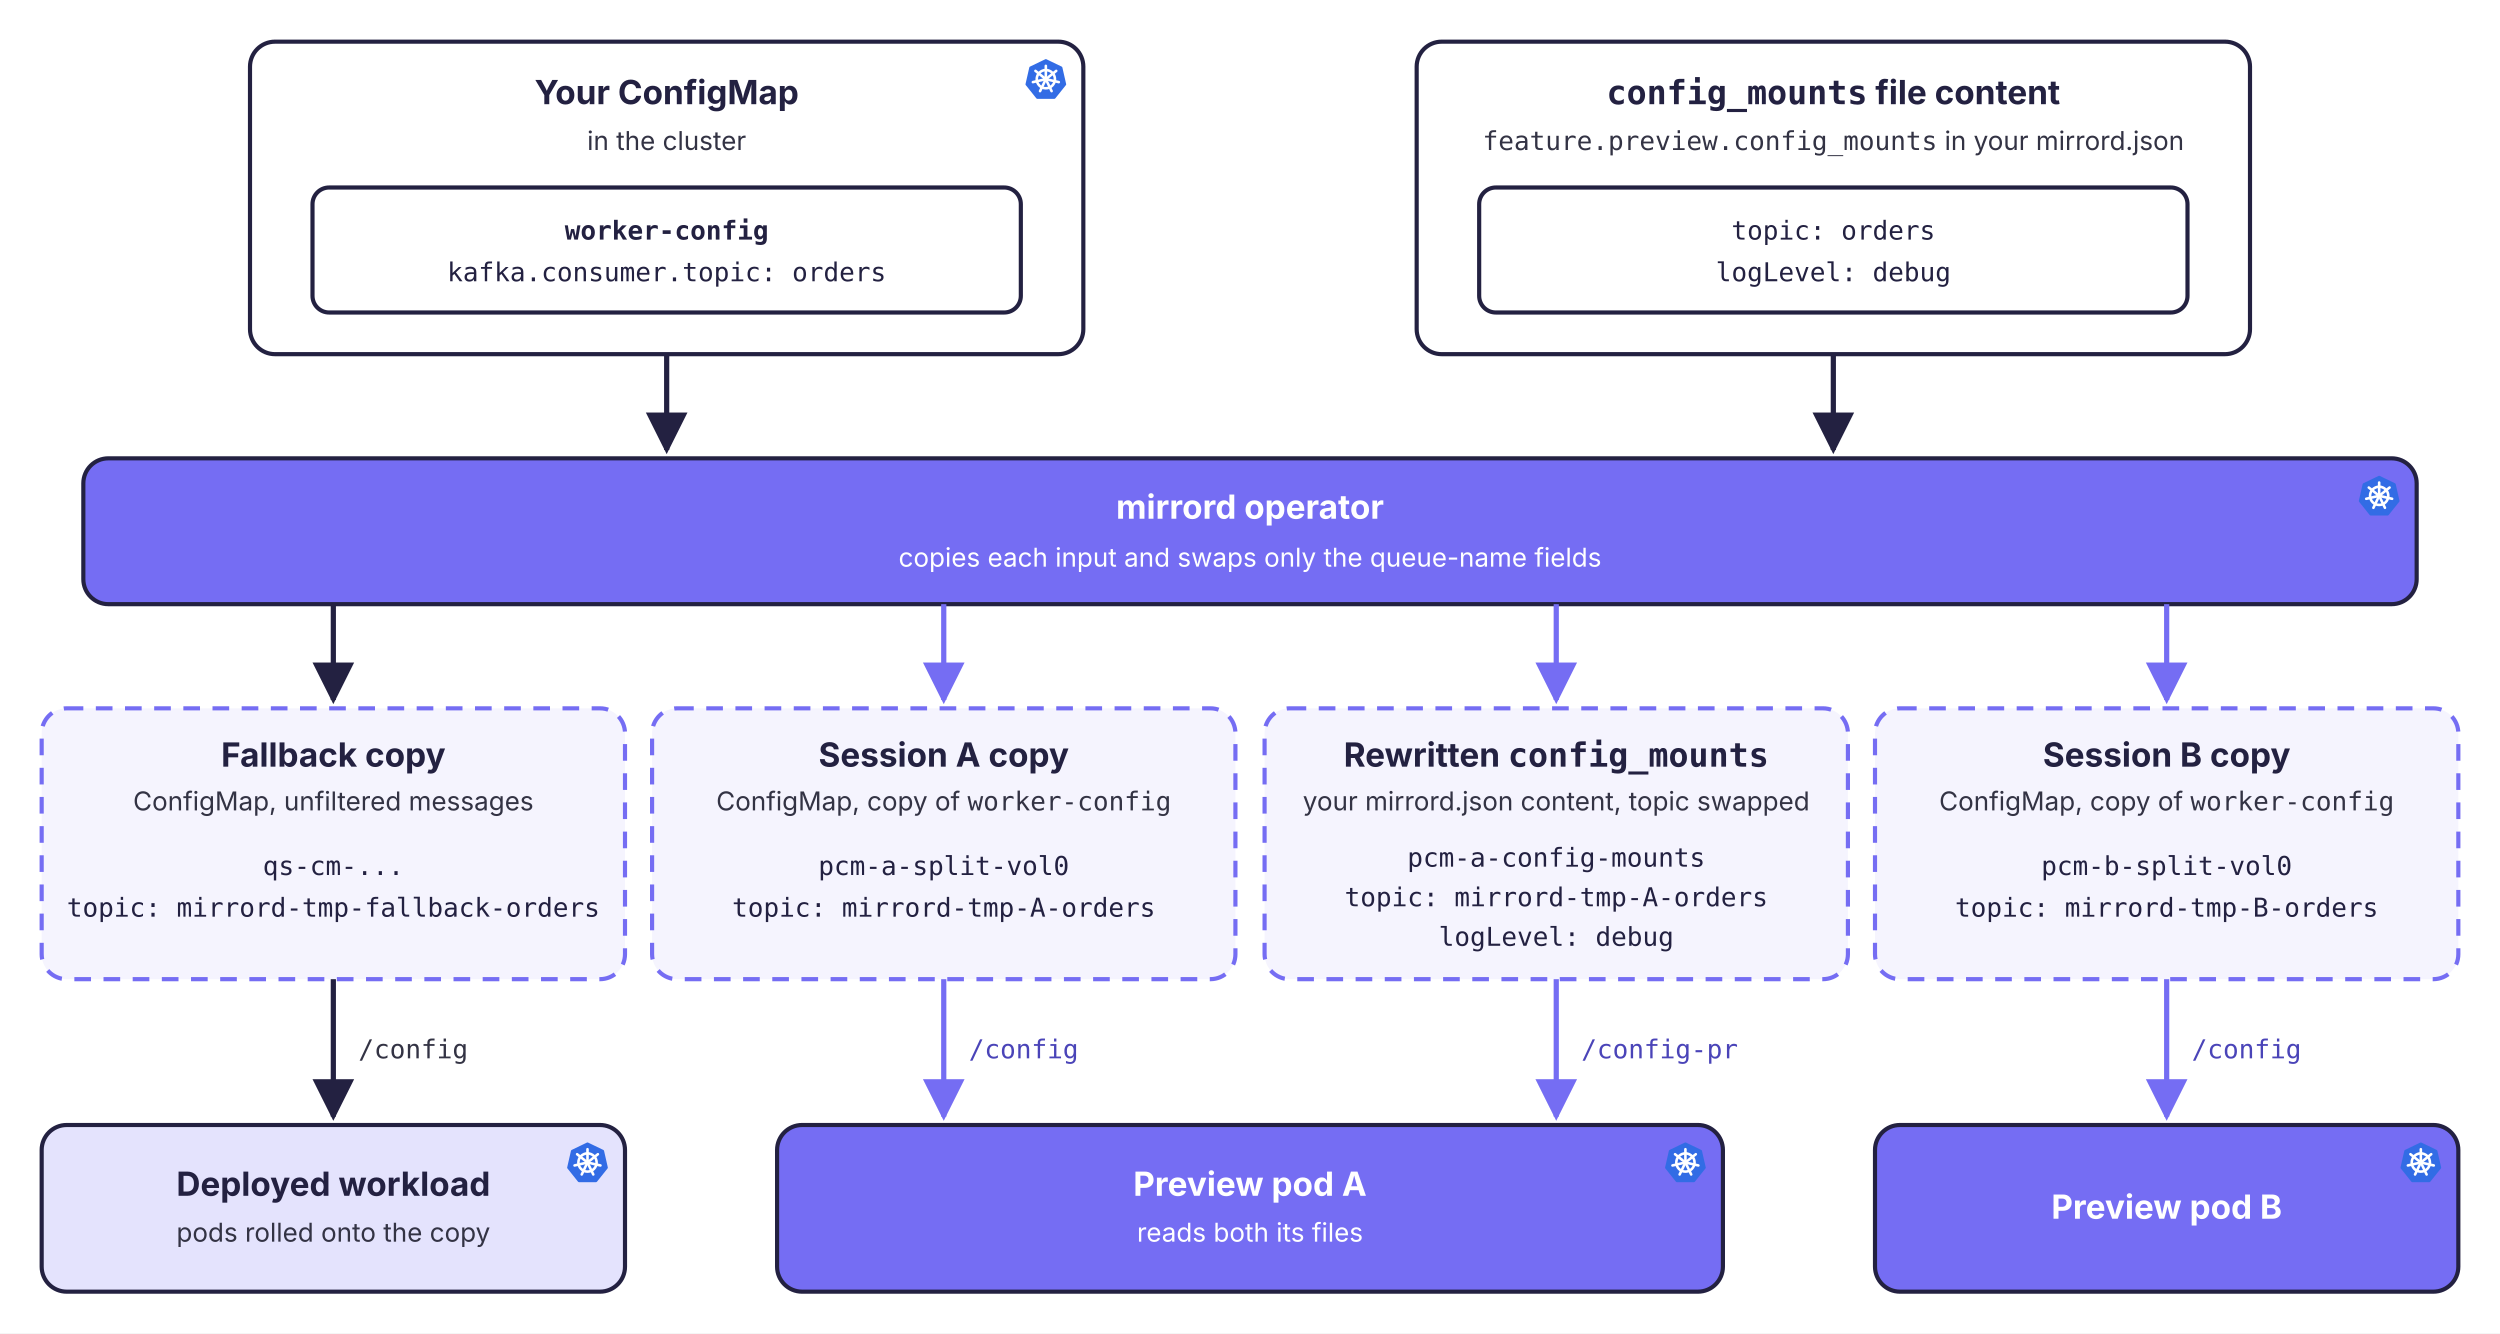
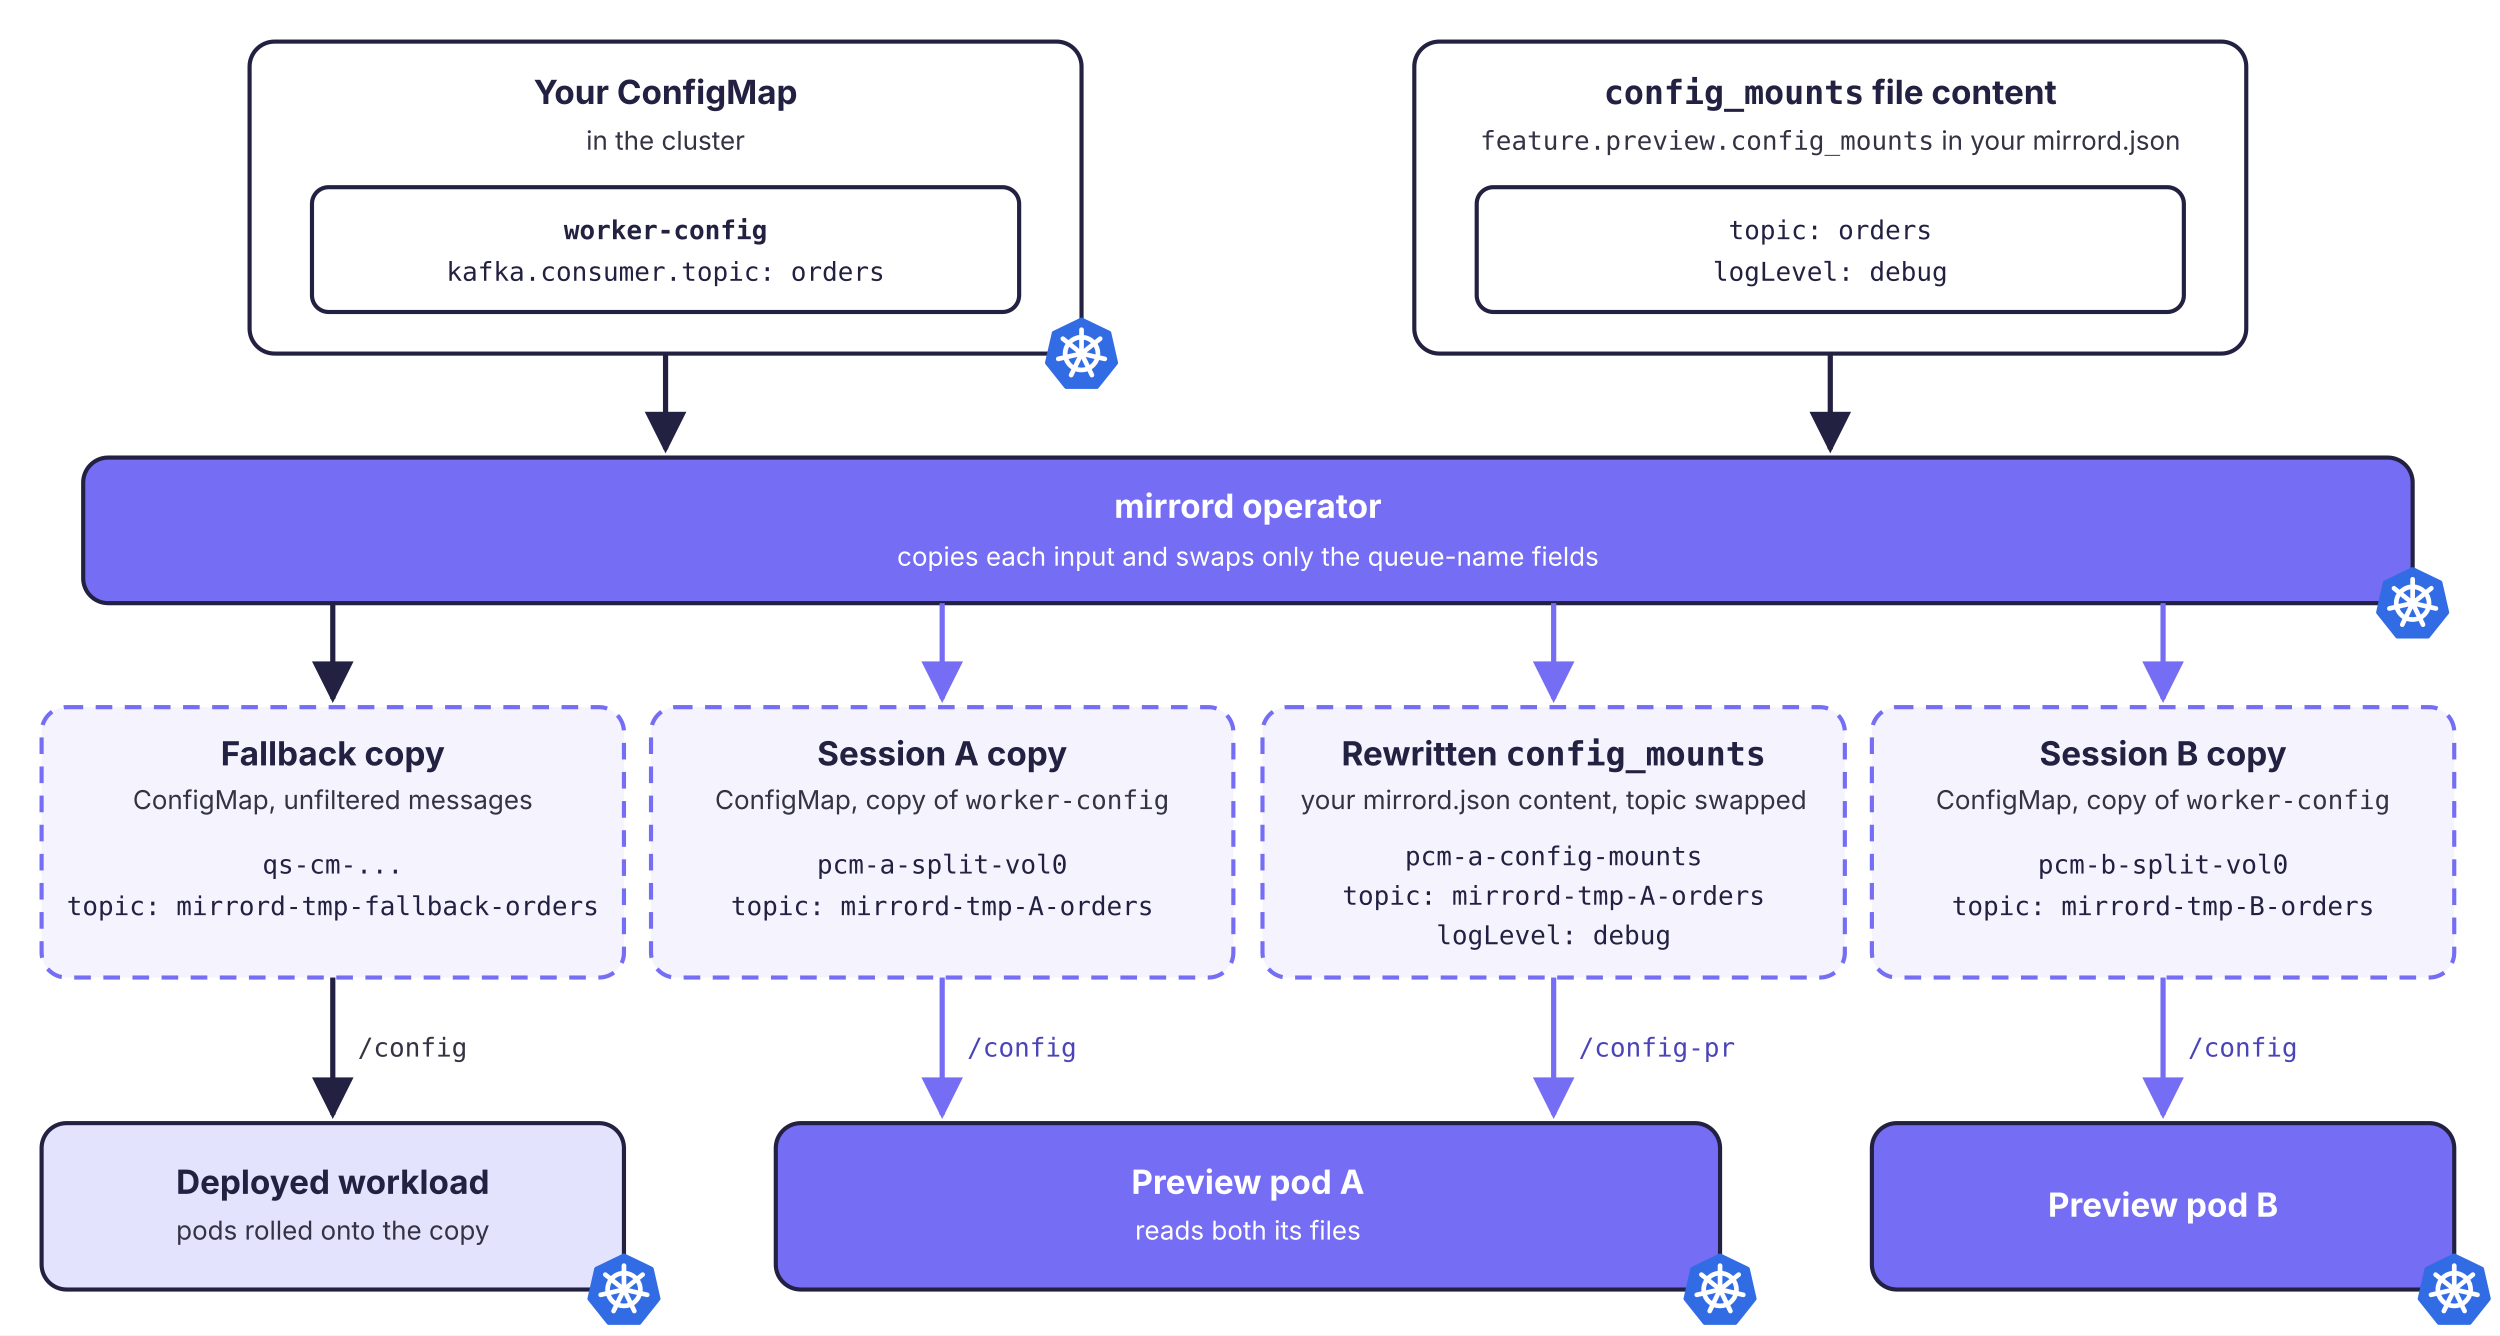
- <svg xmlns="http://www.w3.org/2000/svg" viewBox="0 0 1200 640" width="1200" height="640" font-family="Inter, Helvetica, Arial, sans-serif" role="img" aria-labelledby="t d">
+ <svg xmlns="http://www.w3.org/2000/svg" viewBox="0 0 1202 642" width="1202" height="642" font-family="Inter, Helvetica, Arial, sans-serif" role="img" aria-labelledby="t d">
  <defs>
    <marker id="arrow" viewBox="0 0 10 10" refX="9" refY="5" markerWidth="8" markerHeight="8" orient="auto-start-reverse">
      <path d="M0 0 L10 5 L0 10 z" fill="#232141" />
    </marker>
    <marker id="arrow-purple" viewBox="0 0 10 10" refX="9" refY="5" markerWidth="8" markerHeight="8" orient="auto-start-reverse">
      <path d="M0 0 L10 5 L0 10 z" fill="#756DF3" />
    </marker>
    <symbol id="k8s" viewBox="0 0 32 32">
      <polygon points="16.00,1.60 27.73,7.25 30.62,19.94 22.51,30.11 9.49,30.11 1.38,19.94 4.27,7.25" fill="#326CE5" stroke="#326CE5" stroke-width="2" stroke-linejoin="round" />
      <g fill="none" stroke="#ffffff" stroke-width="2" stroke-linecap="round">
        <circle cx="16" cy="16" r="7" />
        <line x1="16.00" y1="13.40" x2="16.00" y2="5.80" />
        <line x1="18.03" y1="14.38" x2="23.97" y2="9.64" />
        <line x1="18.53" y1="16.58" x2="25.94" y2="18.27" />
        <line x1="17.13" y1="18.34" x2="20.43" y2="25.19" />
        <line x1="14.87" y1="18.34" x2="11.57" y2="25.19" />
        <line x1="13.47" y1="16.58" x2="6.06" y2="18.27" />
        <line x1="13.97" y1="14.38" x2="8.03" y2="9.64" />
      </g>
      <circle cx="16" cy="16" r="2.4" fill="#ffffff" />
    </symbol>
  </defs>
-   <rect x="0" y="0" width="1200" height="640" fill="#ffffff" />
+   <rect x="0" y="0" width="1202" height="642" fill="#ffffff" />
  <rect x="120" y="20" width="400" height="150" rx="12" fill="#ffffff" stroke="#232141" stroke-width="2" />
  <text x="320" y="50" font-size="16" font-weight="700" fill="#232141" text-anchor="middle">Your ConfigMap</text>
  <text x="320" y="72" font-size="12.5" fill="#333344" text-anchor="middle">in the cluster</text>
  <rect x="150" y="90" width="340" height="60" rx="8" fill="#ffffff" stroke="#232141" stroke-width="2" />
  <text x="320" y="115" font-size="12.5" font-weight="700" font-family="Menlo, Consolas, monospace" fill="#232141" text-anchor="middle">worker-config</text>
  <text x="320" y="135" font-size="12.5" font-family="Menlo, Consolas, monospace" fill="#232141" text-anchor="middle">kafka.consumer.topic: orders</text>
  <rect x="680" y="20" width="400" height="150" rx="12" fill="#ffffff" stroke="#232141" stroke-width="2" />
  <text x="880" y="50" font-size="16" font-weight="700" fill="#232141" text-anchor="middle">
    <tspan font-family="Menlo, Consolas, monospace">config_mounts</tspan> file content</text>
  <text x="880" y="72" font-size="12.5" fill="#333344" text-anchor="middle">
    <tspan font-family="Menlo, Consolas, monospace">feature.preview.config_mounts</tspan> in your mirrord.json</text>
  <rect x="710" y="90" width="340" height="60" rx="8" fill="#ffffff" stroke="#232141" stroke-width="2" />
  <text x="880" y="115" font-size="12.5" font-family="Menlo, Consolas, monospace" fill="#232141" text-anchor="middle">topic: orders</text>
  <text x="880" y="135" font-size="12.5" font-family="Menlo, Consolas, monospace" fill="#232141" text-anchor="middle">logLevel: debug</text>
  <line x1="320" y1="170" x2="320" y2="216" stroke="#232141" stroke-width="2.5" marker-end="url(#arrow)" />
  <line x1="880" y1="170" x2="880" y2="216" stroke="#232141" stroke-width="2.5" marker-end="url(#arrow)" />
  <rect x="40" y="220" width="1120" height="70" rx="12" fill="#756DF3" stroke="#232141" stroke-width="2" />
  <text x="600" y="249" font-size="16" font-weight="700" fill="#ffffff" text-anchor="middle">mirrord operator</text>
  <text x="600" y="272" font-size="12.5" fill="#ffffff" text-anchor="middle">copies each input and swaps only the queue-name fields</text>
  <line x1="160" y1="290" x2="160" y2="336" stroke="#232141" stroke-width="2.5" marker-end="url(#arrow)" />
  <line x1="453" y1="290" x2="453" y2="336" stroke="#756DF3" stroke-width="2.5" marker-end="url(#arrow-purple)" />
  <line x1="747" y1="290" x2="747" y2="336" stroke="#756DF3" stroke-width="2.5" marker-end="url(#arrow-purple)" />
  <line x1="1040" y1="290" x2="1040" y2="336" stroke="#756DF3" stroke-width="2.5" marker-end="url(#arrow-purple)" />
  <rect x="20" y="340" width="280" height="130" rx="12" fill="#F5F4FE" stroke="#756DF3" stroke-width="2" stroke-dasharray="8 6" />
  <text x="160" y="368" font-size="16" font-weight="700" fill="#232141" text-anchor="middle">Fallback copy</text>
  <text x="160" y="389" font-size="12.5" fill="#333344" text-anchor="middle">ConfigMap, unfiltered messages</text>
  <text x="160" y="420" font-size="12.5" font-family="Menlo, Consolas, monospace" fill="#232141" text-anchor="middle">qs-cm-...</text>
  <text x="160" y="440" font-size="12.5" font-family="Menlo, Consolas, monospace" fill="#232141" text-anchor="middle">topic: mirrord-tmp-fallback-orders</text>
  <rect x="313" y="340" width="280" height="130" rx="12" fill="#F5F4FE" stroke="#756DF3" stroke-width="2" stroke-dasharray="8 6" />
  <text x="453" y="368" font-size="16" font-weight="700" fill="#232141" text-anchor="middle">Session A copy</text>
  <text x="453" y="389" font-size="12.5" fill="#333344" text-anchor="middle">ConfigMap, copy of <tspan font-family="Menlo, Consolas, monospace">worker-config</tspan>
  </text>
  <text x="453" y="420" font-size="12.5" font-family="Menlo, Consolas, monospace" fill="#232141" text-anchor="middle">pcm-a-split-vol0</text>
  <text x="453" y="440" font-size="12.5" font-family="Menlo, Consolas, monospace" fill="#232141" text-anchor="middle">topic: mirrord-tmp-A-orders</text>
  <rect x="607" y="340" width="280" height="130" rx="12" fill="#F5F4FE" stroke="#756DF3" stroke-width="2" stroke-dasharray="8 6" />
  <text x="747" y="368" font-size="16" font-weight="700" fill="#232141" text-anchor="middle">Rewritten <tspan font-family="Menlo, Consolas, monospace">config_mounts</tspan>
  </text>
  <text x="747" y="389" font-size="12.5" fill="#333344" text-anchor="middle">your mirrord.json content, topic swapped</text>
  <text x="747" y="416" font-size="12.5" font-family="Menlo, Consolas, monospace" fill="#232141" text-anchor="middle">pcm-a-config-mounts</text>
  <text x="747" y="435" font-size="12.5" font-family="Menlo, Consolas, monospace" fill="#232141" text-anchor="middle">topic: mirrord-tmp-A-orders</text>
  <text x="747" y="454" font-size="12.5" font-family="Menlo, Consolas, monospace" fill="#232141" text-anchor="middle">logLevel: debug</text>
  <rect x="900" y="340" width="280" height="130" rx="12" fill="#F5F4FE" stroke="#756DF3" stroke-width="2" stroke-dasharray="8 6" />
  <text x="1040" y="368" font-size="16" font-weight="700" fill="#232141" text-anchor="middle">Session B copy</text>
  <text x="1040" y="389" font-size="12.5" fill="#333344" text-anchor="middle">ConfigMap, copy of <tspan font-family="Menlo, Consolas, monospace">worker-config</tspan>
  </text>
  <text x="1040" y="420" font-size="12.5" font-family="Menlo, Consolas, monospace" fill="#232141" text-anchor="middle">pcm-b-split-vol0</text>
  <text x="1040" y="440" font-size="12.5" font-family="Menlo, Consolas, monospace" fill="#232141" text-anchor="middle">topic: mirrord-tmp-B-orders</text>
  <line x1="160" y1="470" x2="160" y2="536" stroke="#232141" stroke-width="2.5" marker-end="url(#arrow)" />
  <text x="172" y="508" font-size="12.5" font-family="Menlo, Consolas, monospace" fill="#333344">/config</text>
  <line x1="453" y1="470" x2="453" y2="536" stroke="#756DF3" stroke-width="2.5" marker-end="url(#arrow-purple)" />
  <text x="465" y="508" font-size="12.5" font-family="Menlo, Consolas, monospace" fill="#4a44b8">/config</text>
  <line x1="747" y1="470" x2="747" y2="536" stroke="#756DF3" stroke-width="2.5" marker-end="url(#arrow-purple)" />
  <text x="759" y="508" font-size="12.5" font-family="Menlo, Consolas, monospace" fill="#4a44b8">/config-pr</text>
  <line x1="1040" y1="470" x2="1040" y2="536" stroke="#756DF3" stroke-width="2.5" marker-end="url(#arrow-purple)" />
  <text x="1052" y="508" font-size="12.5" font-family="Menlo, Consolas, monospace" fill="#4a44b8">/config</text>
  <rect x="20" y="540" width="280" height="80" rx="12" fill="#E4E3FD" stroke="#232141" stroke-width="2" />
  <text x="160" y="574" font-size="16" font-weight="700" fill="#232141" text-anchor="middle">Deployed workload</text>
  <text x="160" y="596" font-size="12.5" fill="#333344" text-anchor="middle">pods rolled onto the copy</text>
  <rect x="373" y="540" width="454" height="80" rx="12" fill="#756DF3" stroke="#232141" stroke-width="2" />
  <text x="600" y="574" font-size="16" font-weight="700" fill="#ffffff" text-anchor="middle">Preview pod A</text>
  <text x="600" y="596" font-size="12.5" fill="#ffffff" text-anchor="middle">reads both its files</text>
  <rect x="900" y="540" width="280" height="80" rx="12" fill="#756DF3" stroke="#232141" stroke-width="2" />
  <text x="1040" y="585" font-size="16" font-weight="700" fill="#ffffff" text-anchor="middle">Preview pod B</text>
-   <use href="#k8s" x="492" y="28" width="20" height="20" />
-   <use href="#k8s" x="1132" y="228" width="20" height="20" />
-   <use href="#k8s" x="272" y="548" width="20" height="20" />
-   <use href="#k8s" x="799" y="548" width="20" height="20" />
-   <use href="#k8s" x="1152" y="548" width="20" height="20" />
+   <use href="#k8s" x="502" y="152" width="36" height="36" />
+   <use href="#k8s" x="1142" y="272" width="36" height="36" />
+   <use href="#k8s" x="282" y="602" width="36" height="36" />
+   <use href="#k8s" x="809" y="602" width="36" height="36" />
+   <use href="#k8s" x="1162" y="602" width="36" height="36" />
</svg>
